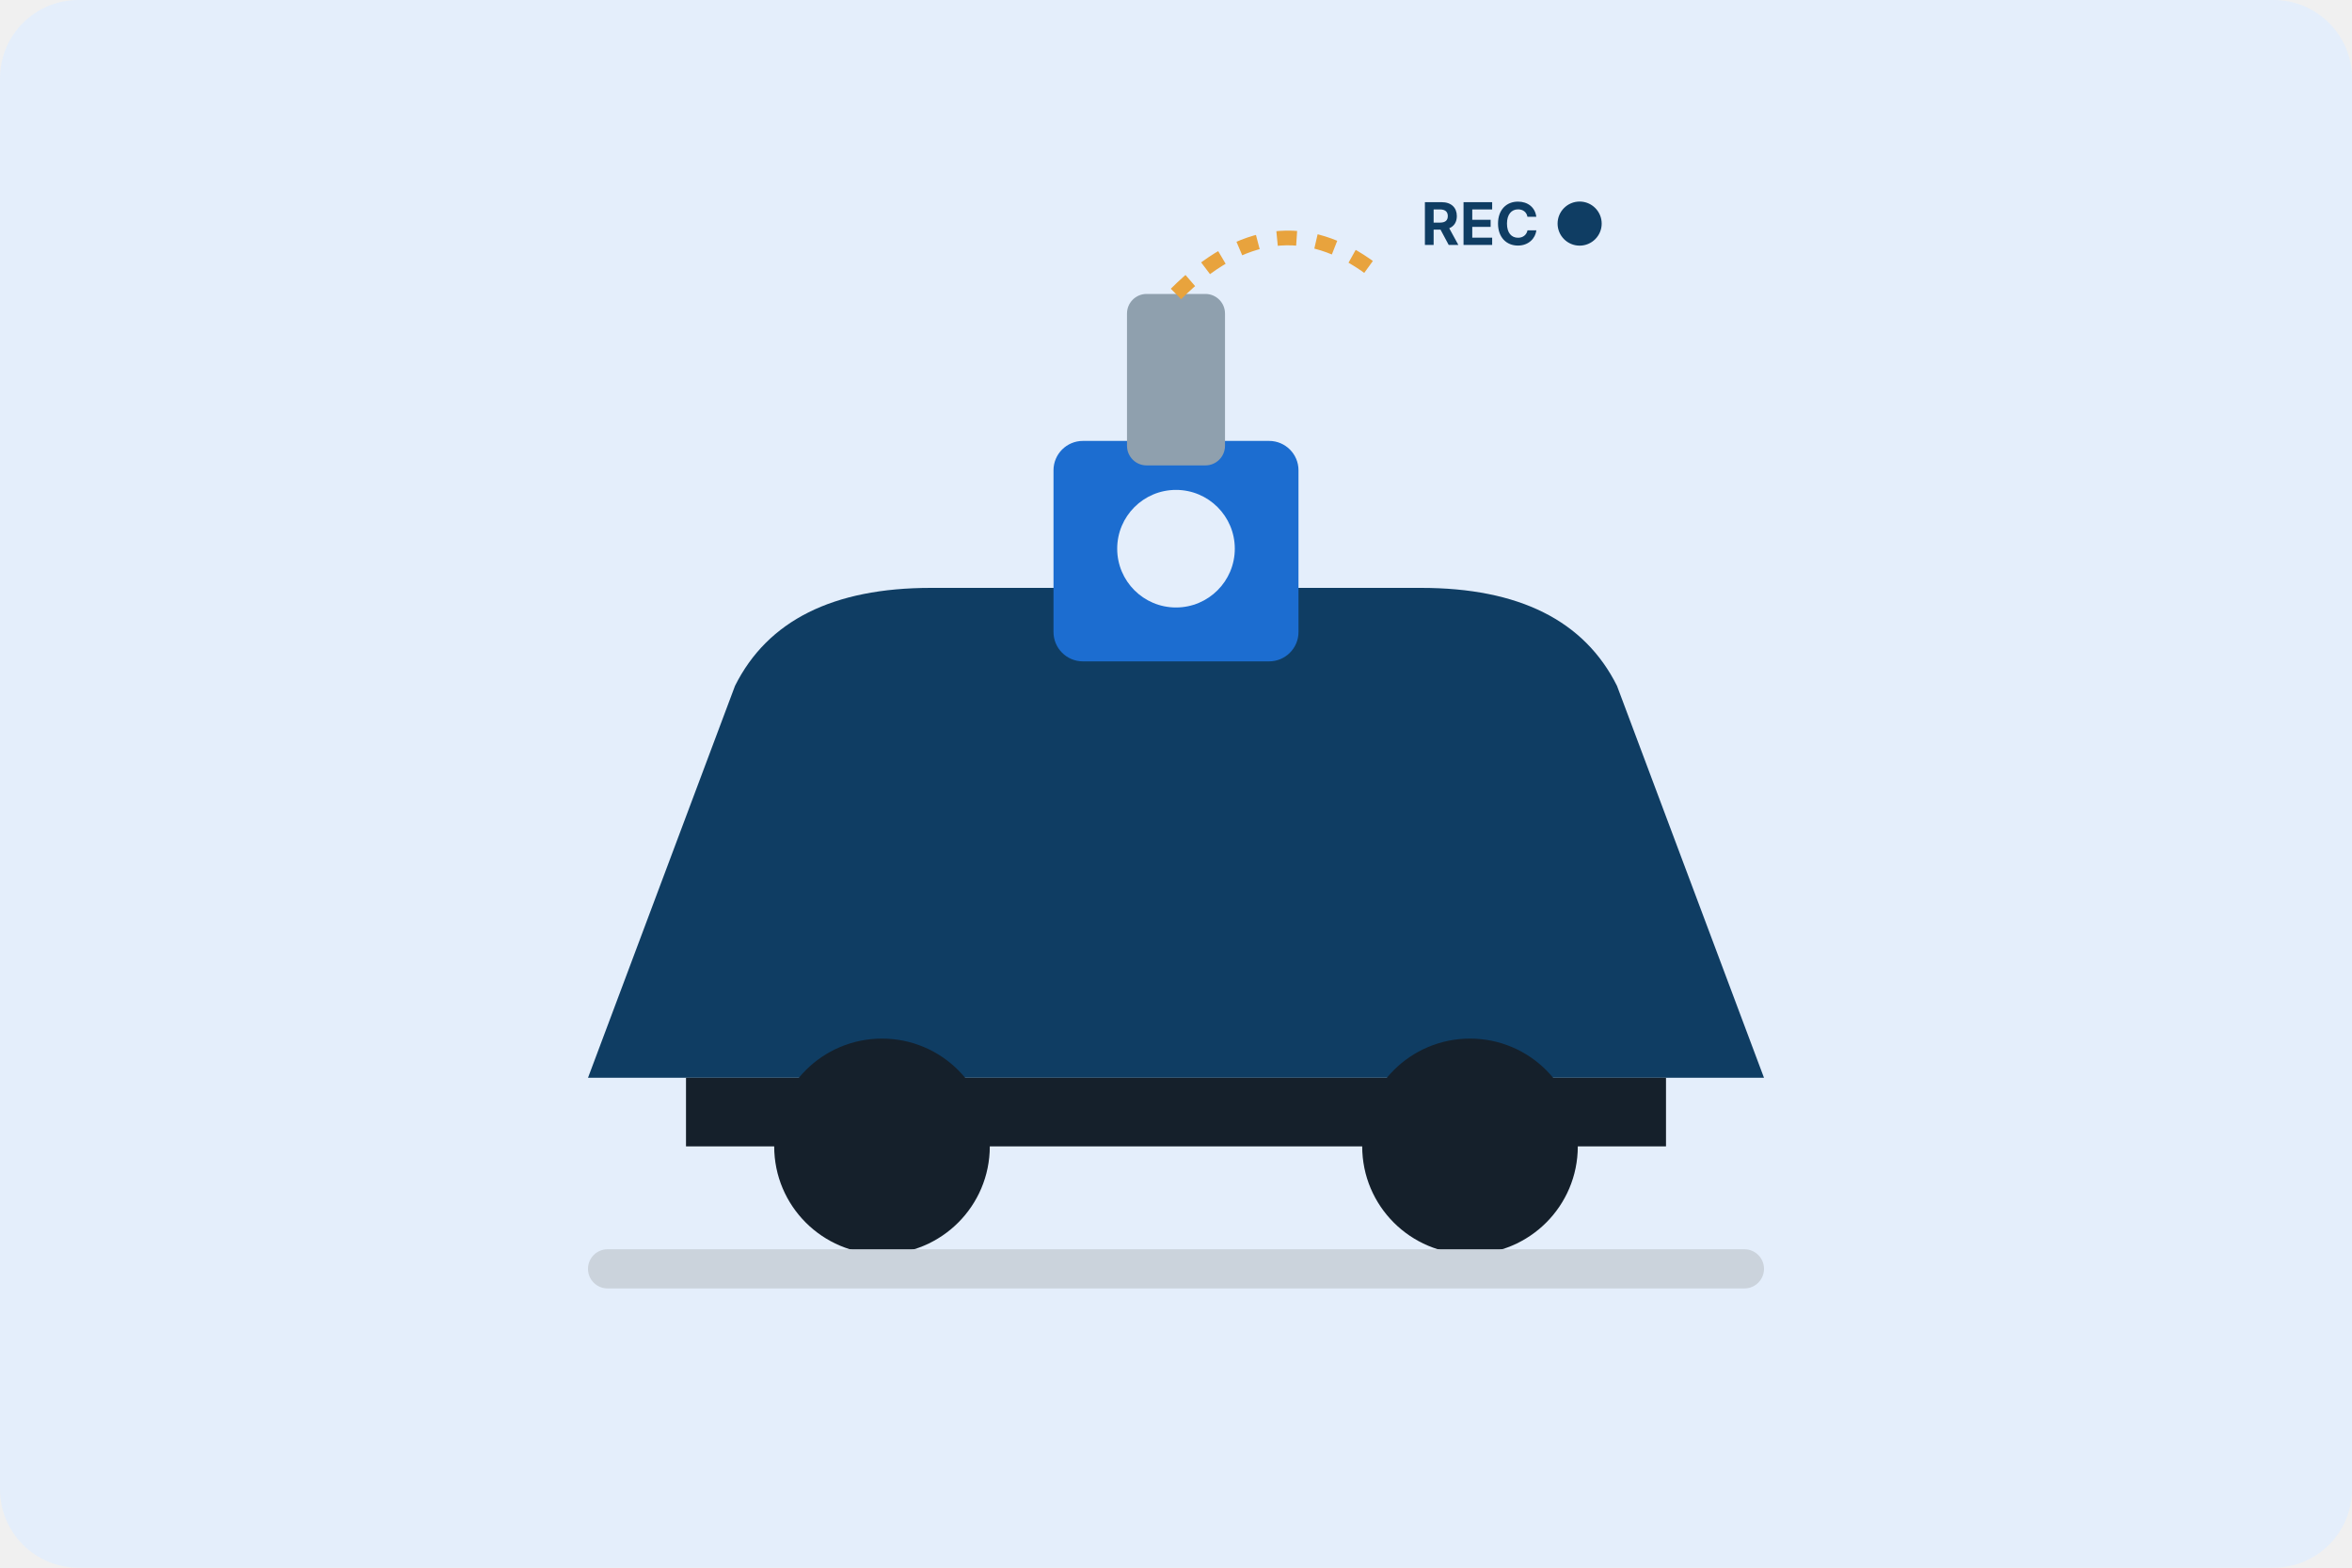
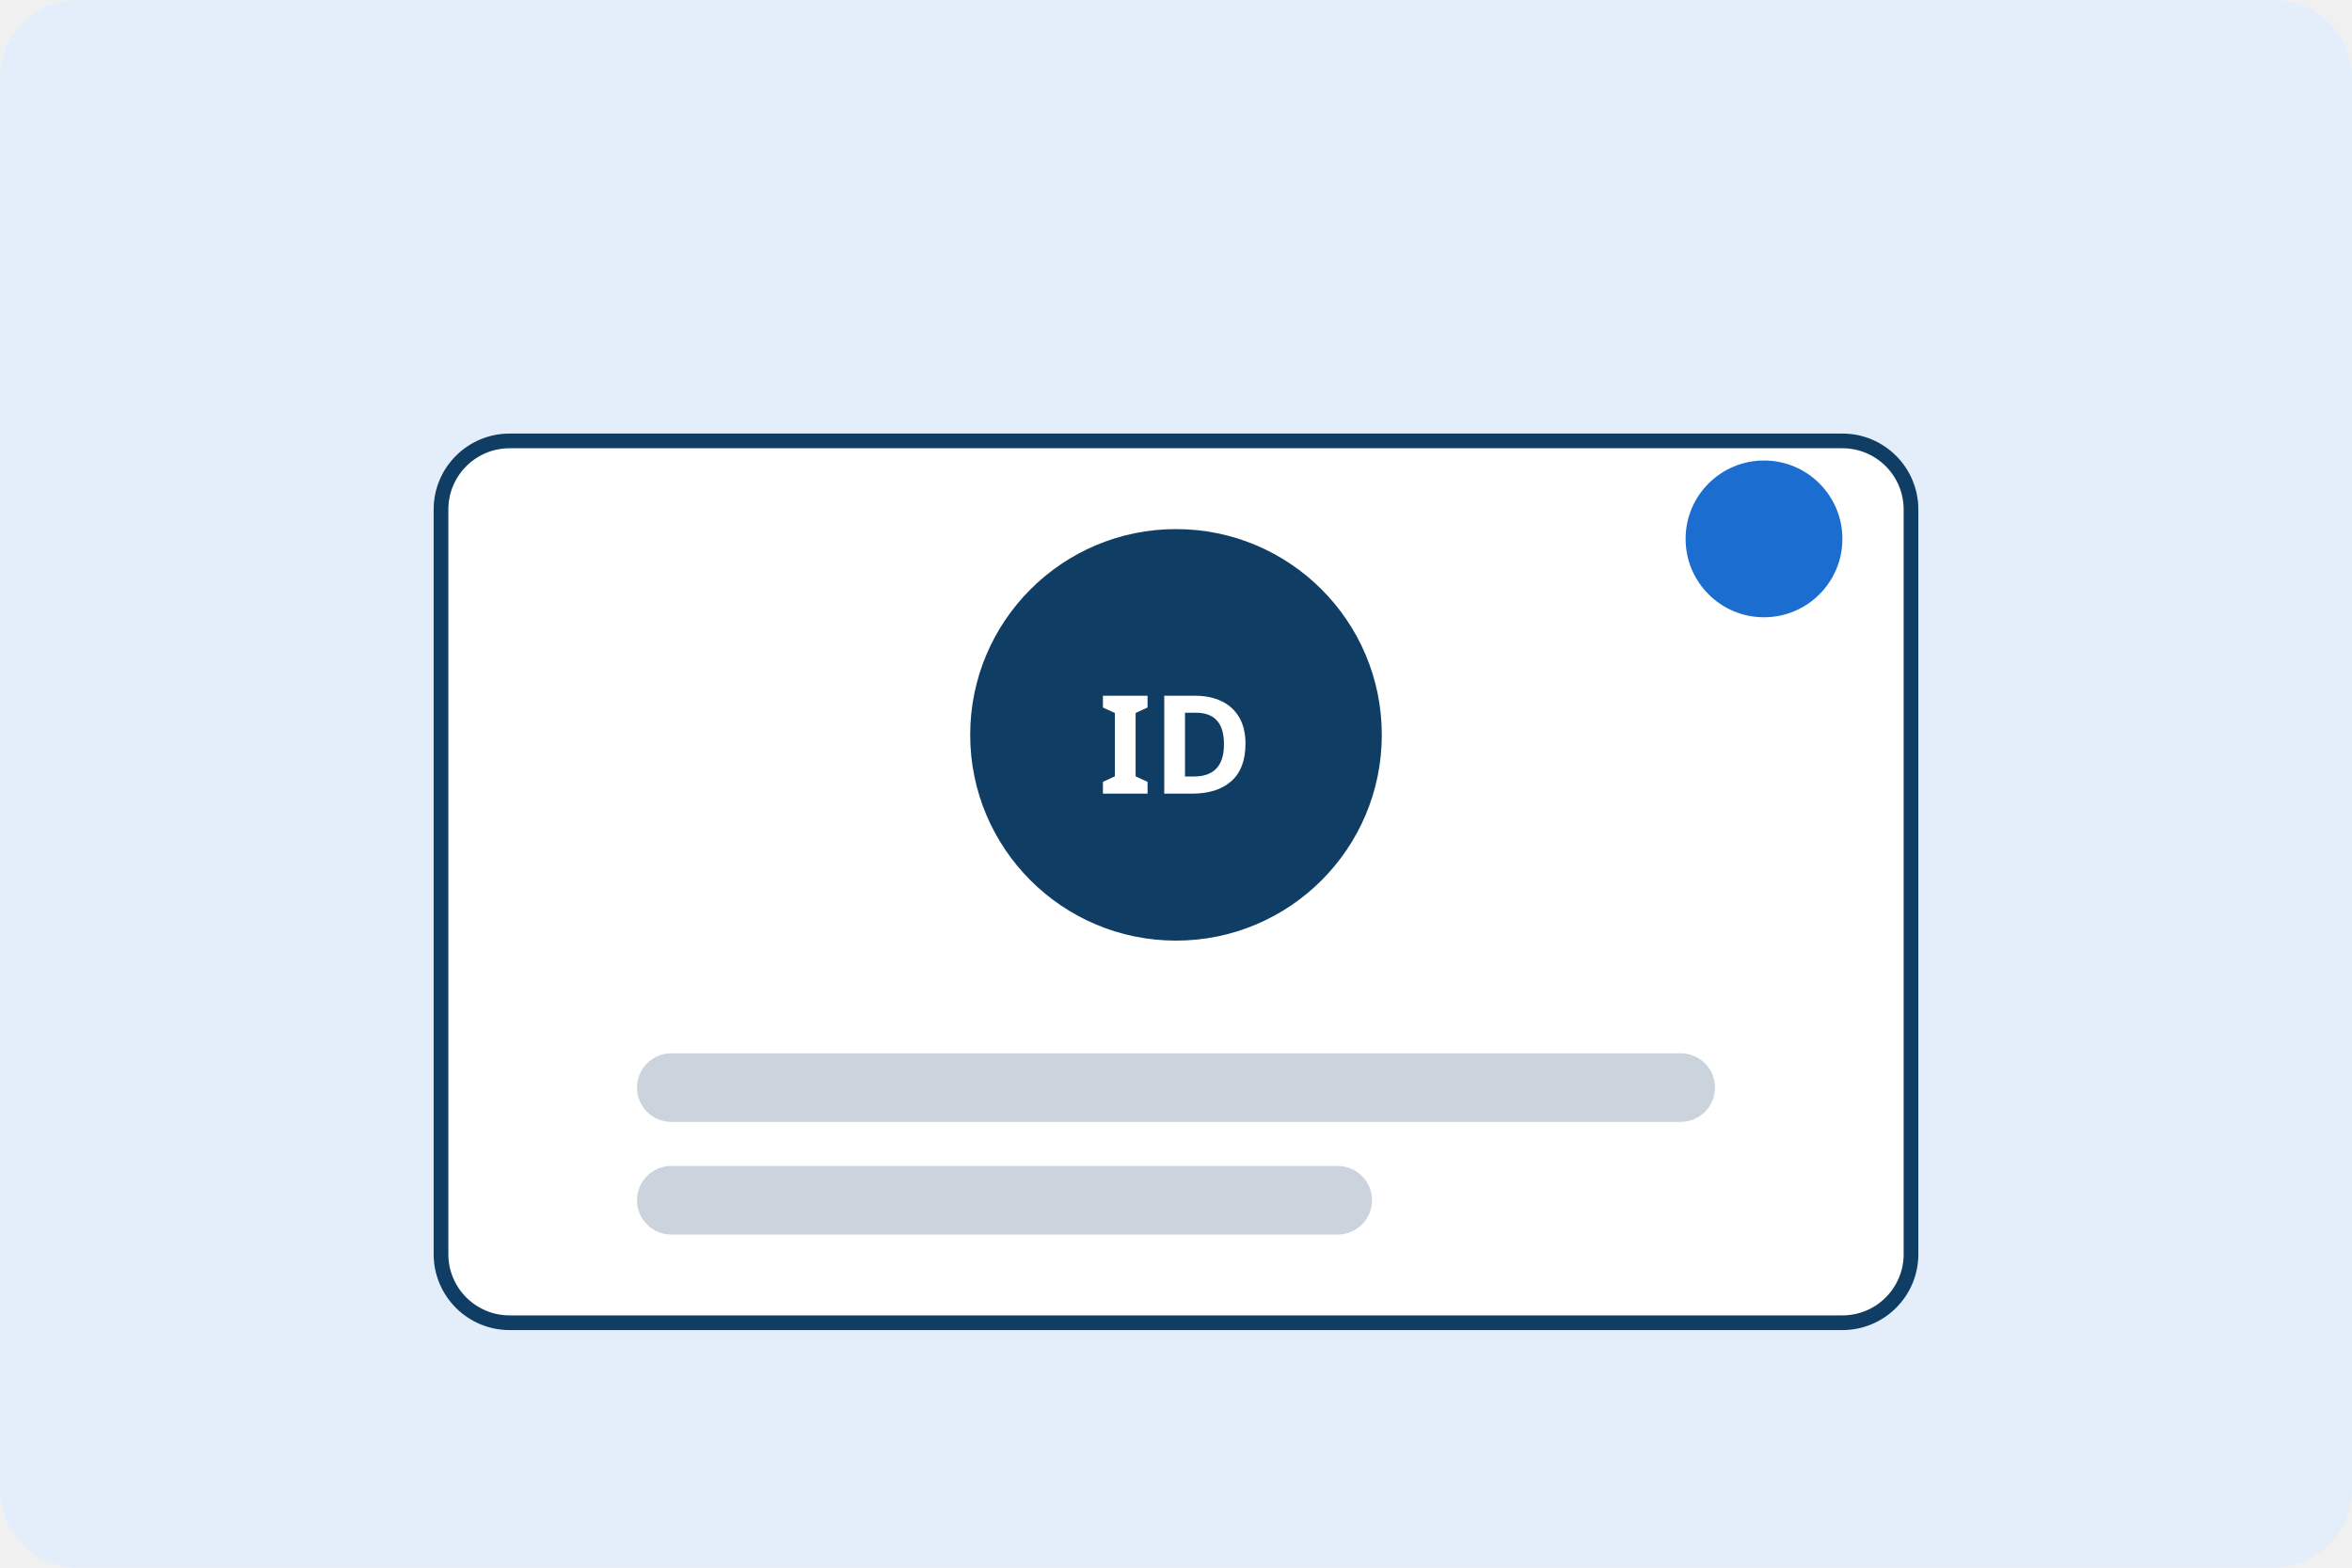
<svg xmlns="http://www.w3.org/2000/svg" viewBox="0 0 480 320">
  <rect width="480" height="320" fill="#E4EEFB" rx="16" />
-   <path d="M120,220 L150,140 Q160,120 190,120 L290,120 Q320,120 330,140 L360,220 Z" fill="#0F3D63" />
-   <rect x="140" y="220" width="200" height="14" fill="#15202B" />
-   <circle cx="180" cy="234" r="22" fill="#15202B" />
-   <circle cx="300" cy="234" r="22" fill="#15202B" />
-   <rect x="215" y="90" width="50" height="45" rx="6" fill="#1C6DD0" />
-   <circle cx="240" cy="112" r="12" fill="#E4EEFB" />
-   <rect x="230" y="60" width="20" height="35" rx="4" fill="#8FA0AE" />
-   <path d="M240,60 Q260,40 280,55" fill="none" stroke="#E8A33D" stroke-width="3" stroke-dasharray="4 4" />
-   <text x="290" y="50" font-family="Inter,sans-serif" font-size="12" font-weight="700" fill="#0F3D63">REC ●</text>
-   <rect x="120" y="255" width="240" height="8" rx="4" fill="#CBD3DC" />
+   <rect x="90" y="90" width="300" height="180" rx="14" fill="#ffffff" stroke="#0F3D63" stroke-width="3" />
+   <circle cx="240" cy="150" r="42" fill="#0F3D63" />
+   <text x="240" y="162" font-family="Space Grotesk, sans-serif" font-size="28" font-weight="700" fill="#ffffff" text-anchor="middle">ID</text>
+   <rect x="130" y="215" width="220" height="14" rx="7" fill="#CBD3DC" />
+   <rect x="130" y="238" width="150" height="14" rx="7" fill="#CBD3DC" />
+   <circle cx="360" cy="110" r="16" fill="#1C6DD0" />
</svg>
